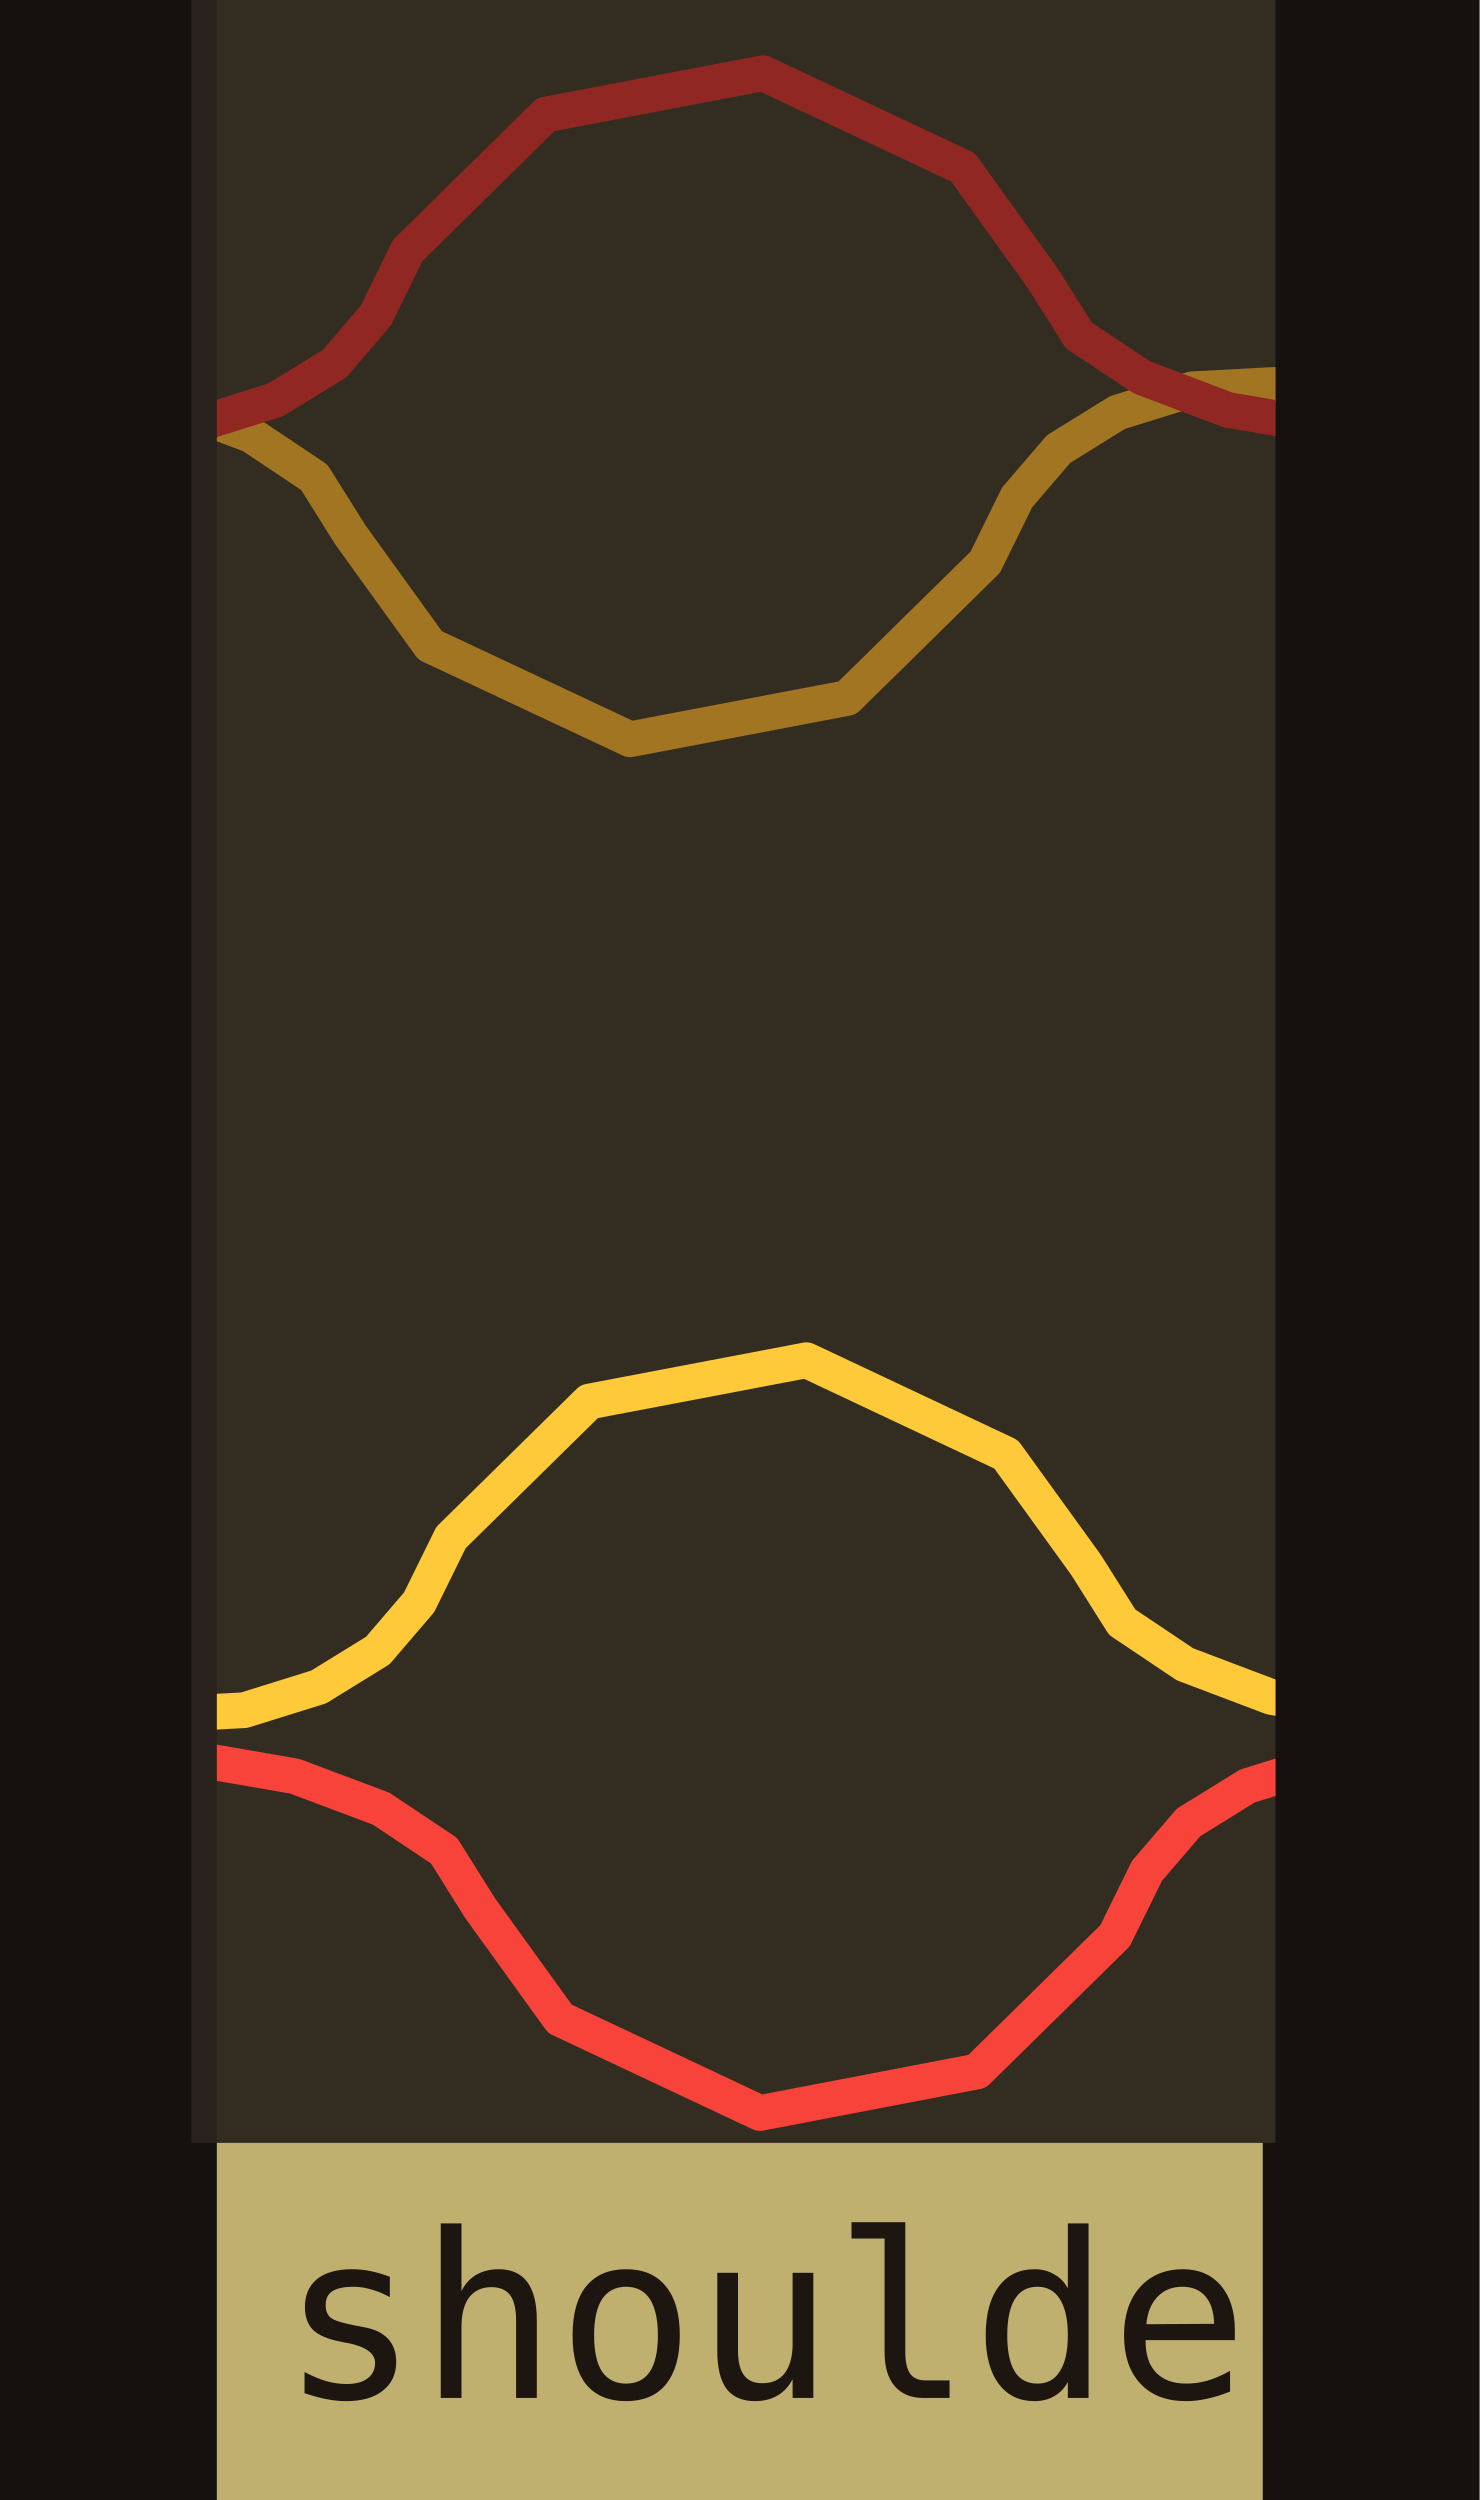
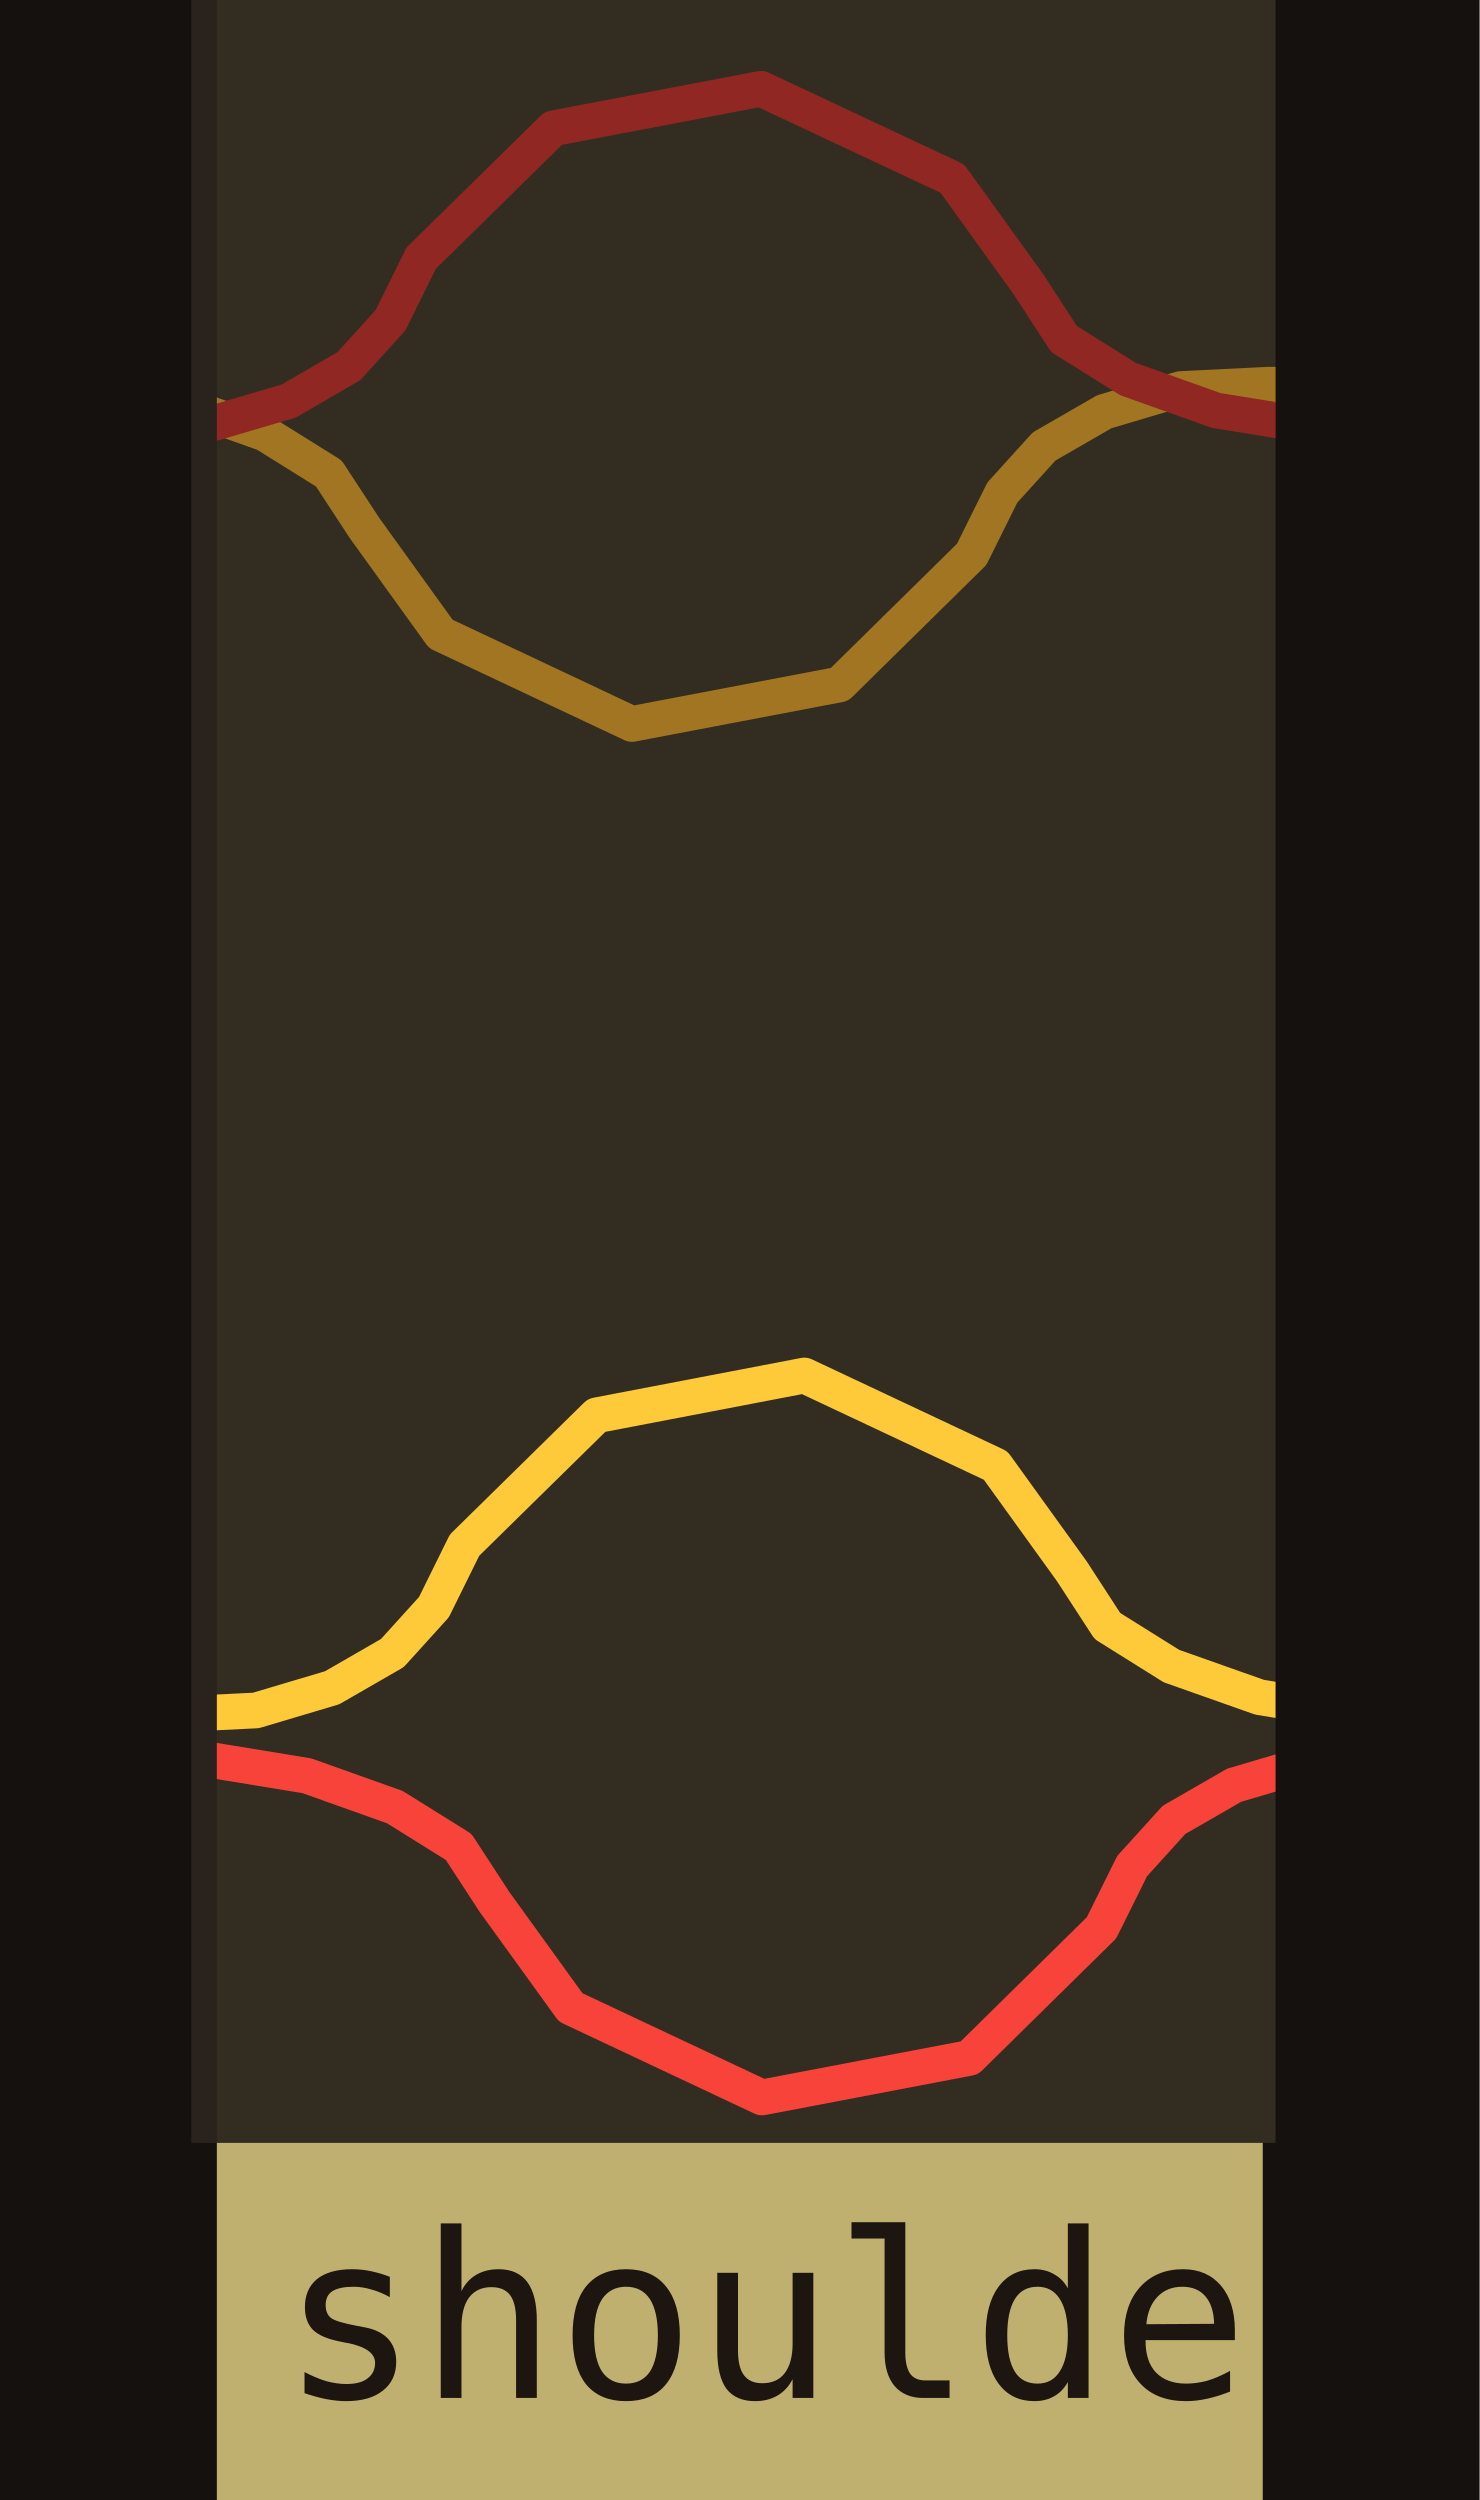
<svg xmlns="http://www.w3.org/2000/svg" viewBox="0 0 58 98" width="58" height="98" role="img">
  <rect width="58" height="98" fill="#14110f" />
  <svg x="8" y="0" width="42" height="84" viewBox="0 0 42 84">
    <rect width="42" height="84" fill="#c0b070" fill-opacity="0.18" />
-     <path d="M57.45 15.08L56.81 15.08L55.04 15.08L52.42 15.08L49.21 15.08L45.68 15.08L42.1 15.08L38.73 15.26L35.81 16.17L33.5 17.6L31.87 19.5L30.62 22.04L25.21 27.36L16.7 28.98L8.86 25.3L5.73 20.96L4.32 18.71L1.85 17.06L-1.53 15.79L-5.51 15.1L-9.75 15.08L-13.81 15.08L-17.26 15.08L-19.65 15.08L-20.55 15.08" fill="none" stroke="#a17521" stroke-width="1.4" stroke-linecap="round" stroke-linejoin="round" />
-     <path d="M-18.85 16.78L-18.2 16.78L-16.43 16.78L-13.81 16.78L-10.6 16.78L-7.08 16.78L-3.5 16.78L-0.13 16.6L2.79 15.68L5.11 14.26L6.74 12.36L7.98 9.82L13.4 4.49L21.91 2.87L29.75 6.56L32.87 10.9L34.29 13.15L36.76 14.79L40.13 16.07L44.12 16.75L48.36 16.78L52.42 16.78L55.87 16.78L58.26 16.78L59.15 16.78" fill="none" stroke="#902722" stroke-width="1.4" stroke-linecap="round" stroke-linejoin="round" />
-     <path d="M-17.15 67.22L-16.5 67.22L-14.73 67.22L-12.11 67.22L-8.91 67.22L-5.38 67.22L-1.8 67.22L1.57 67.04L4.49 66.13L6.81 64.7L8.43 62.81L9.68 60.27L15.1 54.94L23.61 53.32L31.44 57.01L34.57 61.34L35.99 63.59L38.45 65.24L41.83 66.52L45.82 67.2L50.06 67.22L54.12 67.22L57.56 67.22L59.95 67.22L60.85 67.22" fill="none" stroke="#ffca39" stroke-width="1.4" stroke-linecap="round" stroke-linejoin="round" />
-     <path d="M62.55 68.92L61.9 68.92L60.13 68.92L57.51 68.92L54.3 68.92L50.77 68.92L47.19 68.92L43.83 69.1L40.9 70.01L38.59 71.44L36.96 73.34L35.71 75.88L30.3 81.2L21.79 82.83L13.95 79.14L10.82 74.8L9.41 72.55L6.94 70.9L3.56 69.63L-0.42 68.94L-4.66 68.92L-8.72 68.92L-12.17 68.92L-14.56 68.92L-15.45 68.92" fill="none" stroke="#f8433a" stroke-width="1.4" stroke-linecap="round" stroke-linejoin="round" />
+     <path d="M57.45 15.08L56.79 15.08L54.98 15.08L52.29 15.08L49.01 15.08L45.4 15.08L41.73 15.08L38.28 15.25L35.29 16.14L32.93 17.5L31.29 19.31L30.09 21.73L24.91 26.83L16.77 28.38L9.28 24.85L6.29 20.7L4.89 18.56L2.39 17L-1.06 15.77L-5.15 15.1L-9.49 15.08L-13.65 15.08L-17.18 15.08L-19.63 15.08L-20.55 15.08" fill="none" stroke="#a17521" stroke-width="1.4" stroke-linecap="round" stroke-linejoin="round" />
+     <path d="M-18.85 16.78L-18.18 16.78L-16.37 16.78L-13.69 16.78L-10.4 16.78L-6.79 16.78L-3.12 16.78L0.33 16.6L3.32 15.72L5.68 14.35L7.31 12.55L8.51 10.12L13.69 5.03L21.83 3.48L29.33 7L32.32 11.15L33.71 13.29L36.22 14.86L39.67 16.09L43.75 16.75L48.09 16.78L52.26 16.78L55.79 16.78L58.24 16.78L59.15 16.78" fill="none" stroke="#902722" stroke-width="1.4" stroke-linecap="round" stroke-linejoin="round" />
+     <path d="M-17.15 67.22L-16.49 67.22L-14.68 67.22L-11.99 67.22L-8.71 67.22L-5.09 67.22L-1.42 67.22L2.03 67.05L5.02 66.16L7.38 64.8L9.01 63L10.21 60.57L15.39 55.48L23.53 53.92L31.03 57.45L34.02 61.6L35.41 63.74L37.92 65.31L41.37 66.53L45.45 67.2L49.79 67.22L53.95 67.22L57.48 67.22L59.93 67.22L60.85 67.22" fill="none" stroke="#ffca39" stroke-width="1.4" stroke-linecap="round" stroke-linejoin="round" />
+     <path d="M62.55 68.92L61.88 68.92L60.07 68.92L57.39 68.92L54.1 68.92L50.49 68.92L46.82 68.92L43.37 69.1L40.38 69.98L38.02 71.34L36.38 73.15L35.18 75.57L30 80.67L21.87 82.22L14.37 78.69L11.38 74.55L9.98 72.4L7.48 70.84L4.03 69.61L-0.06 68.94L-4.4 68.92L-8.56 68.92L-12.09 68.92L-14.54 68.92L-15.45 68.92" fill="none" stroke="#f8433a" stroke-width="1.4" stroke-linecap="round" stroke-linejoin="round" />
  </svg>
  <path d="M8 0L8 84" stroke="#2a221c" stroke-width="1" fill="none" />
  <svg x="8" y="84" width="42" height="14" viewBox="0 0 42 14">
    <rect x="0.5" width="41" height="14" fill="#c0b070" />
    <text x="3" y="10" fill="#1d1510" font-size="9" font-family="ui-monospace, Menlo, monospace">shoulder-round</text>
  </svg>
</svg>
